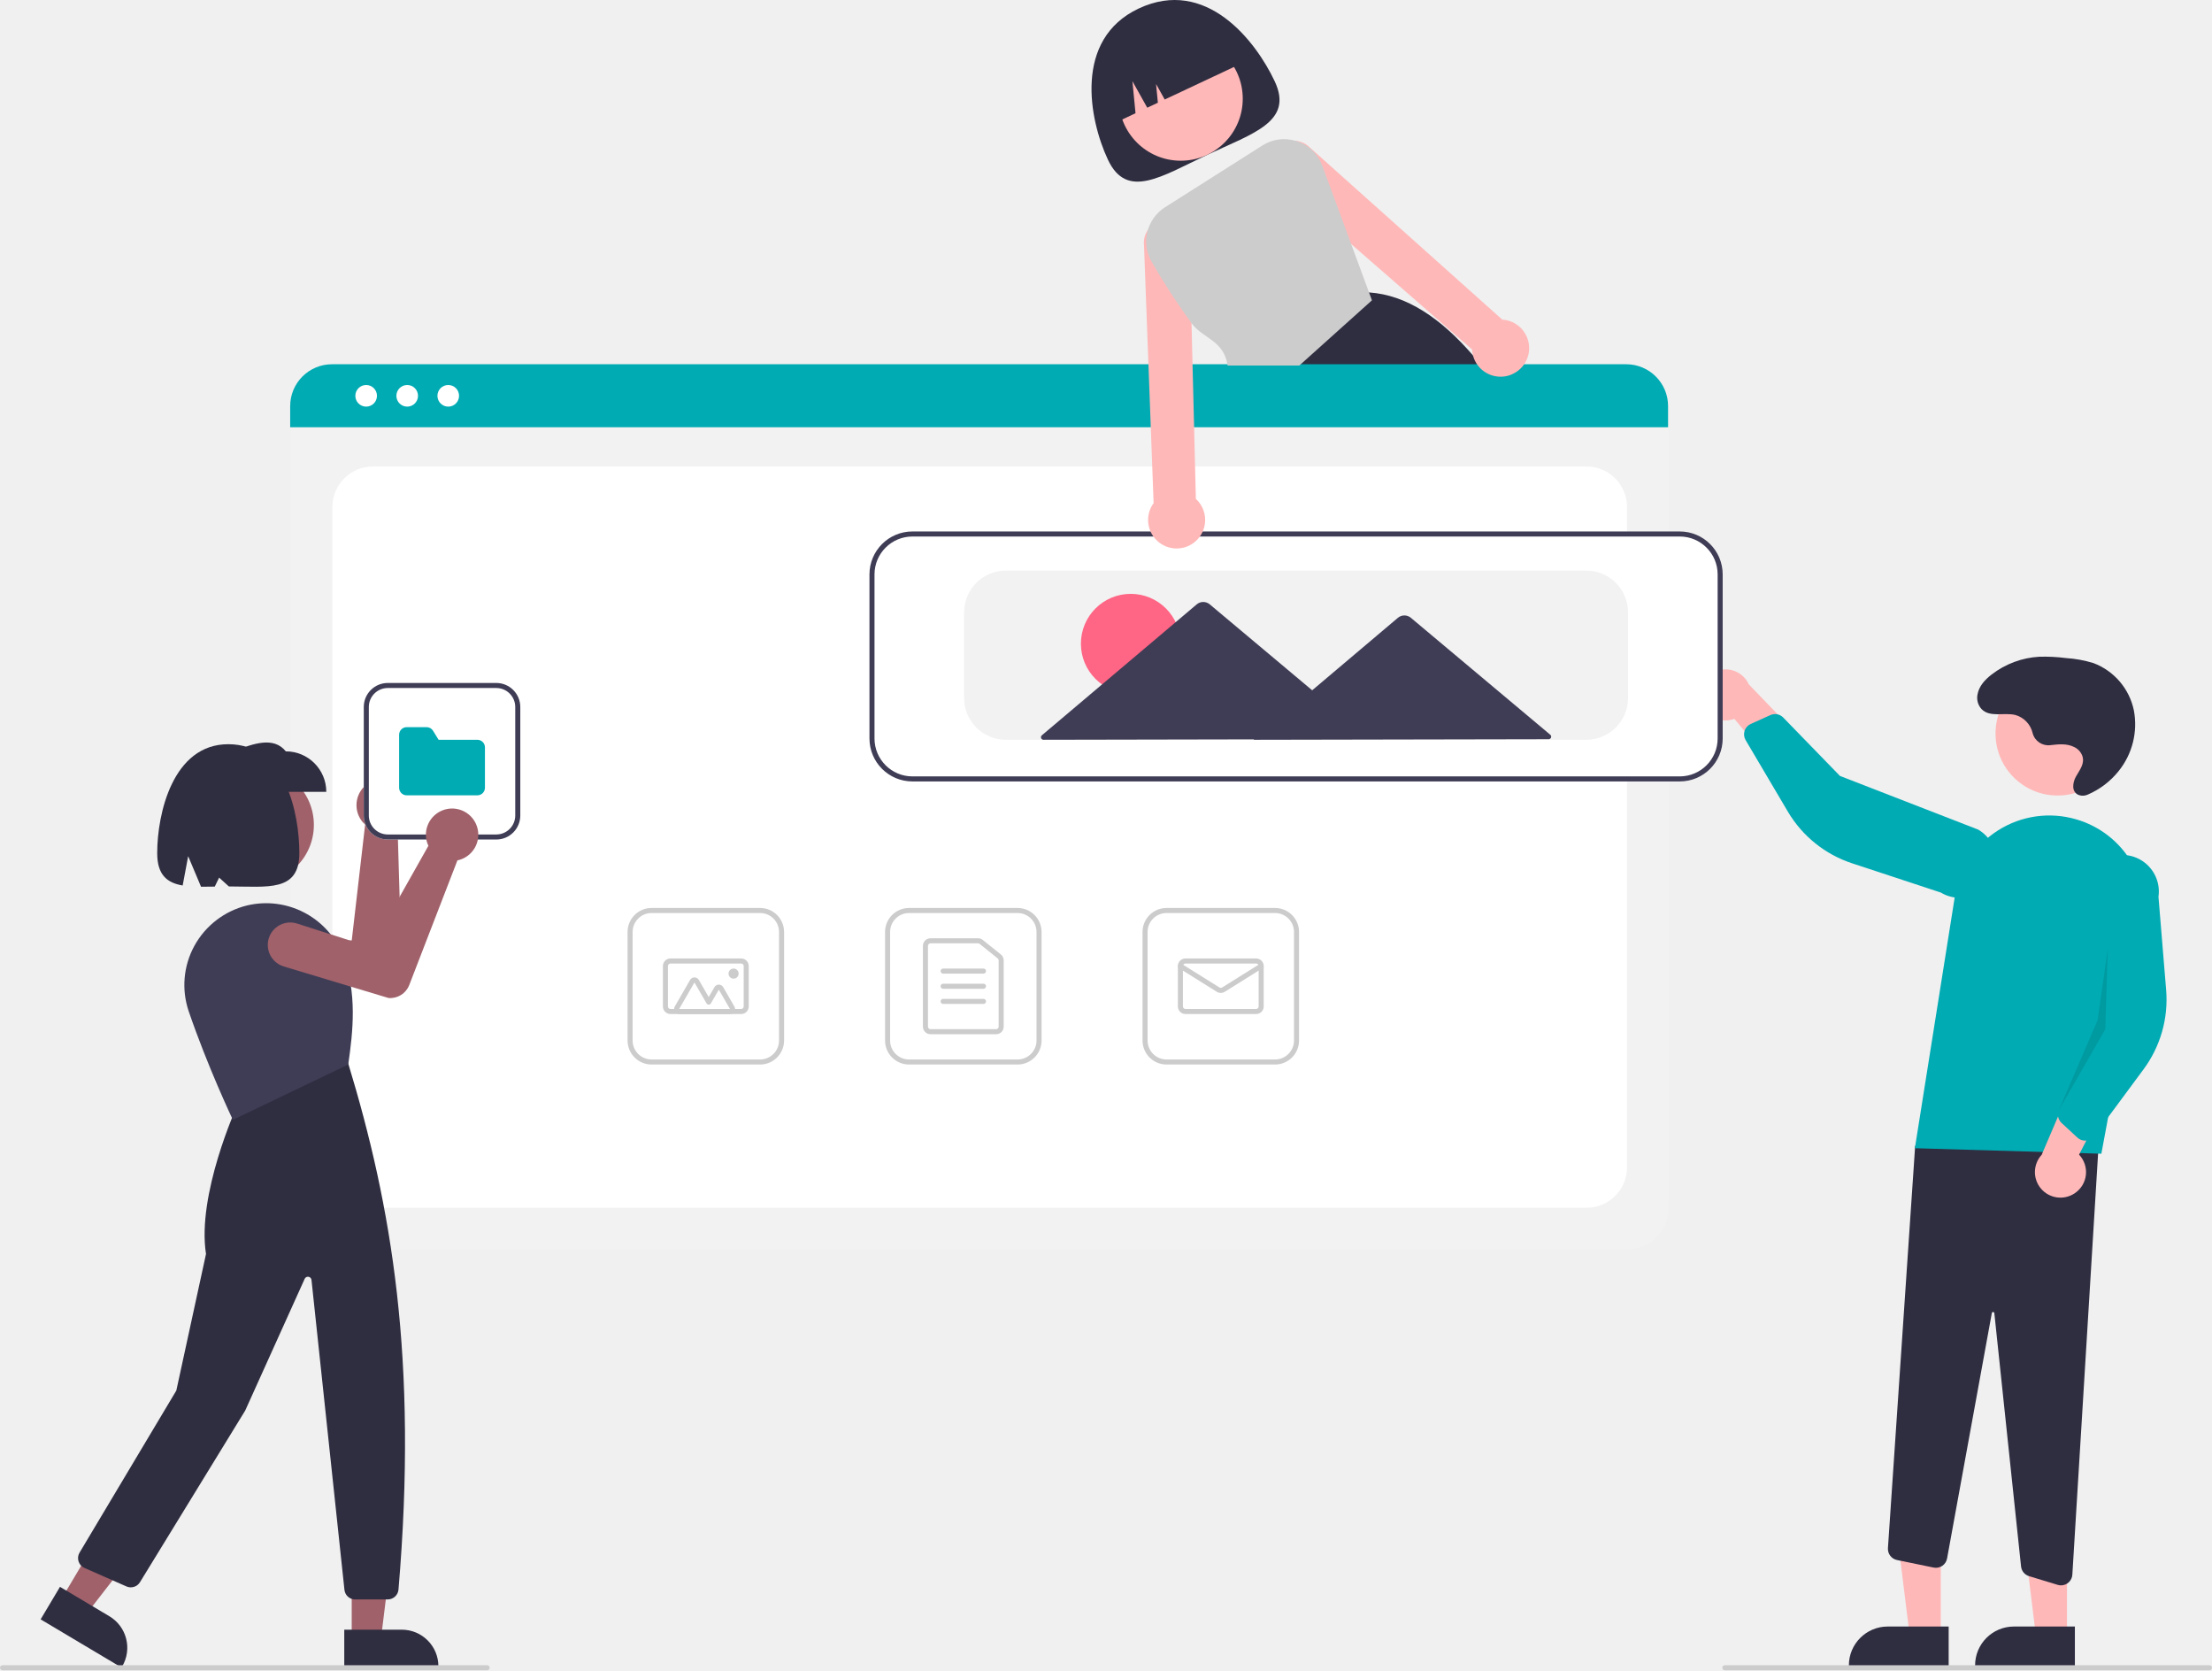
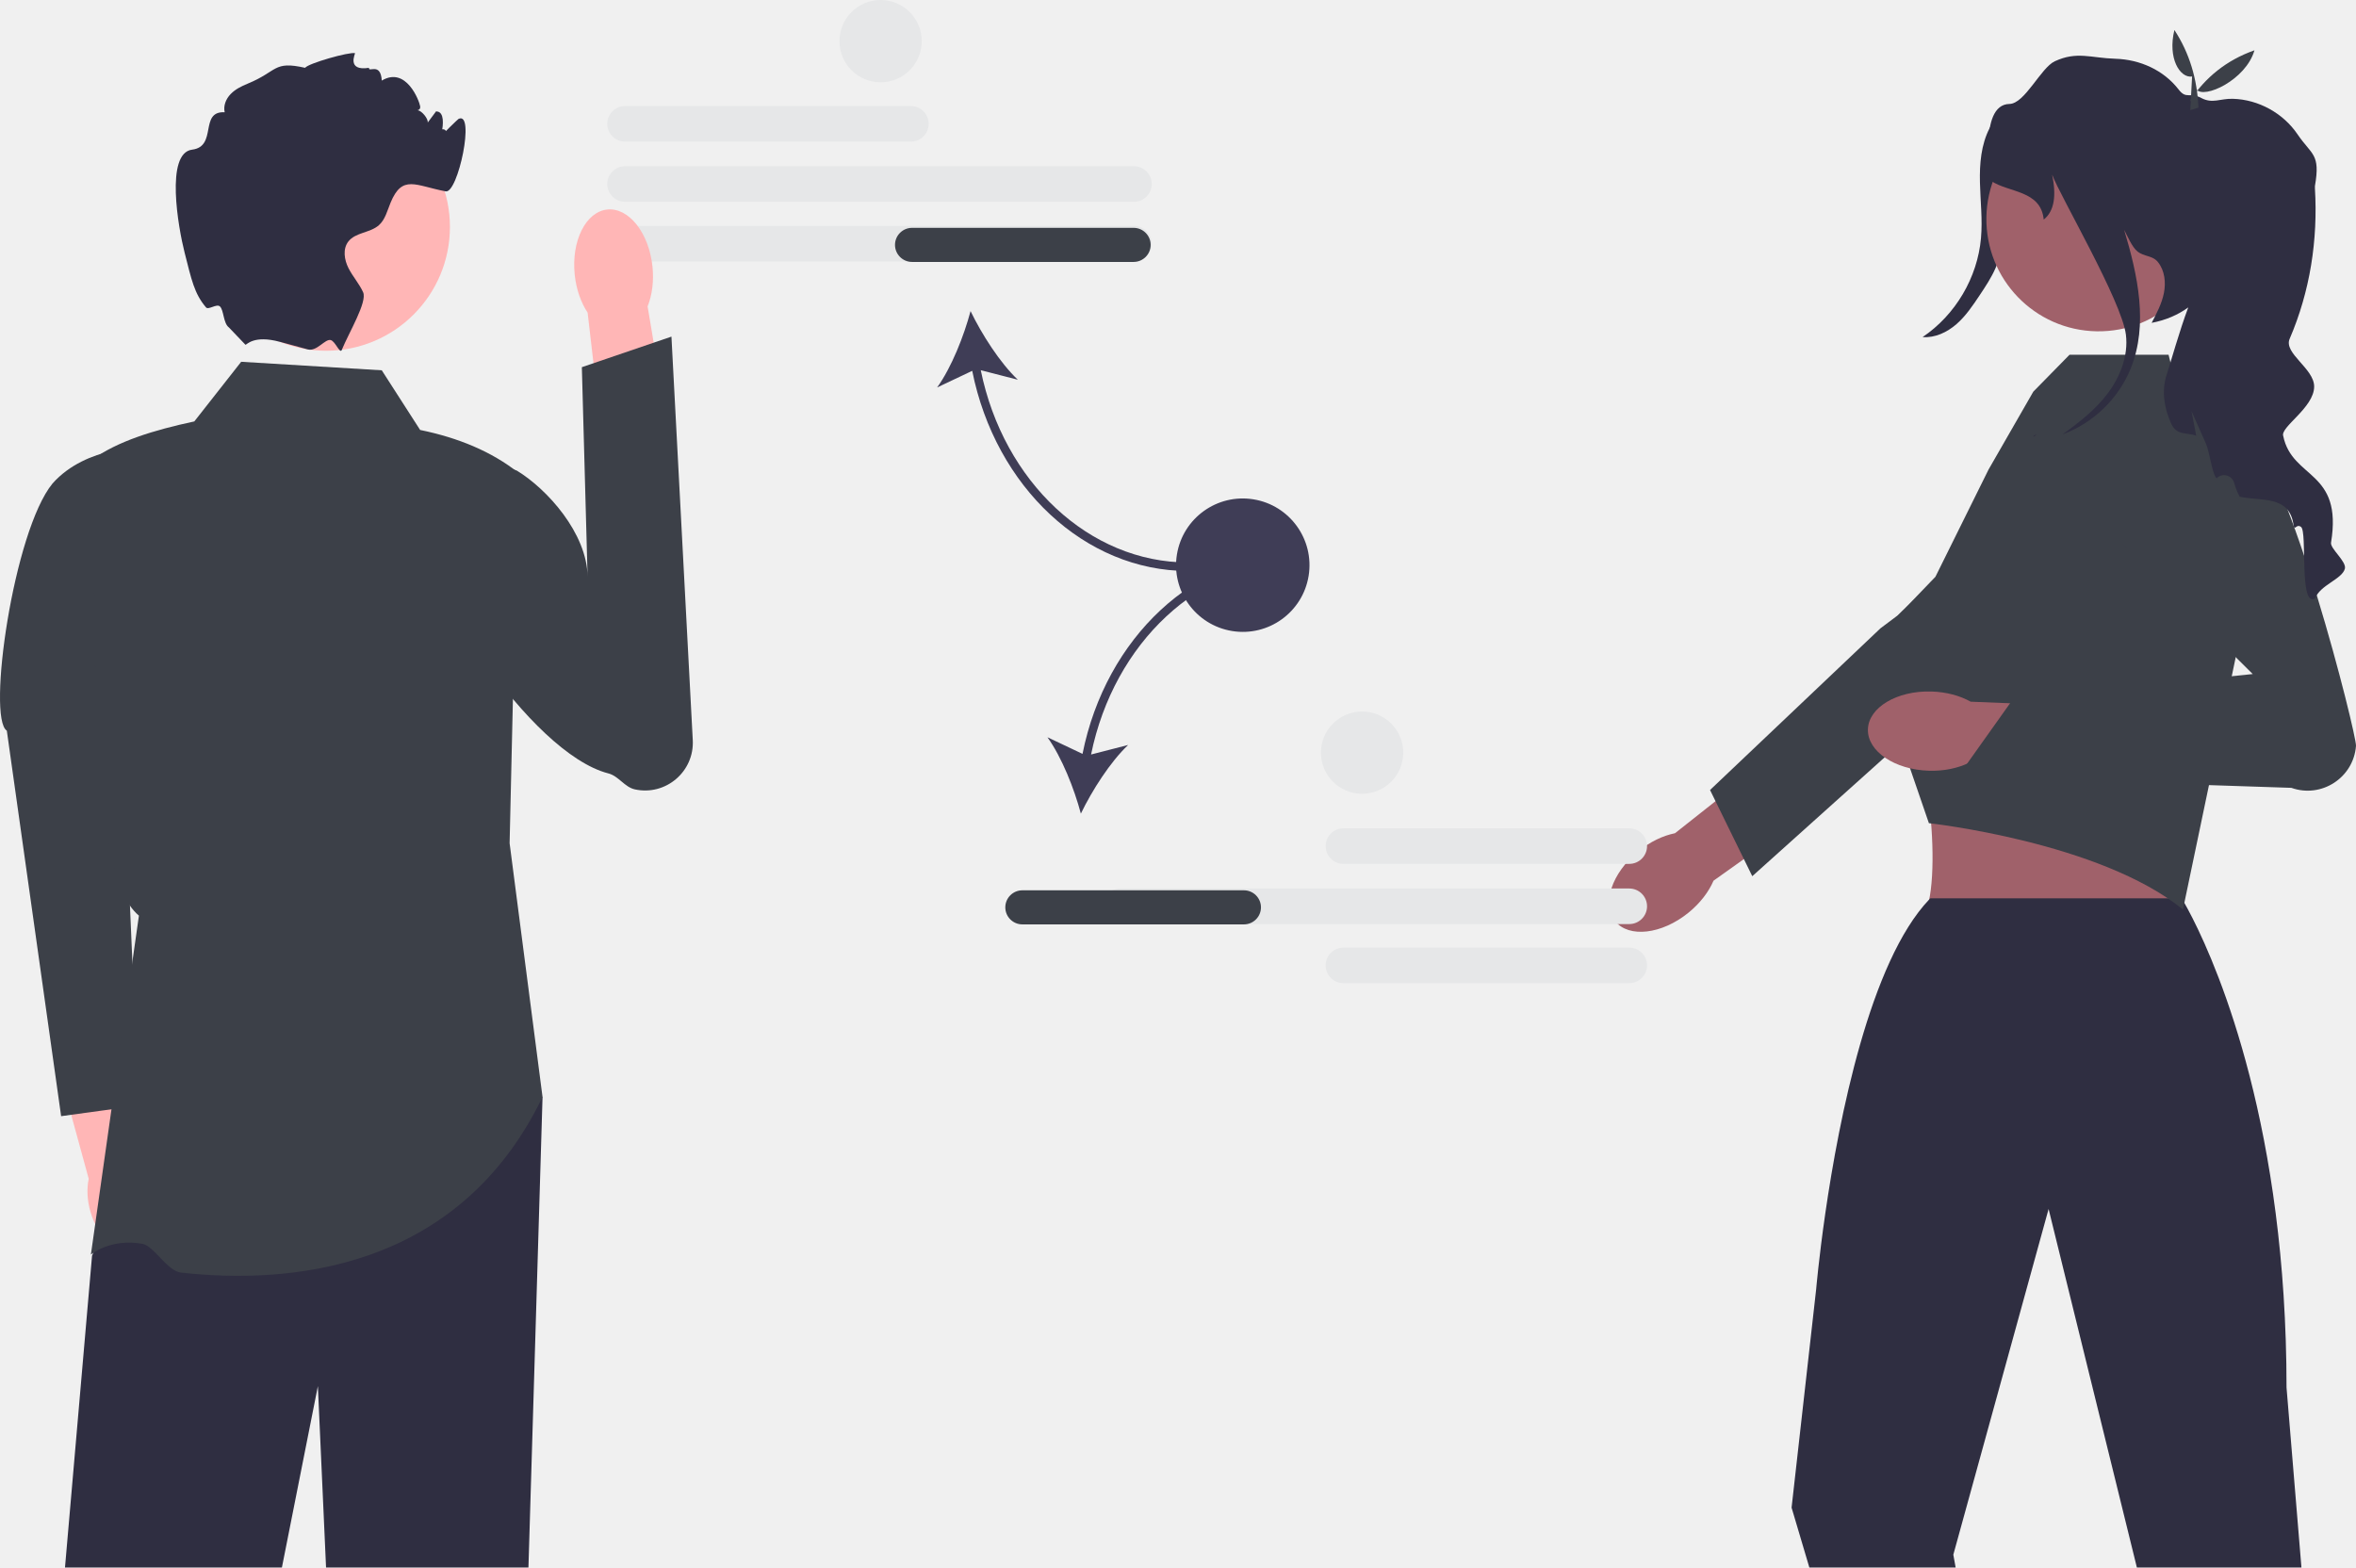
- <svg xmlns="http://www.w3.org/2000/svg" data-name="Layer 1" width="876.272" height="661.473" viewBox="0 0 876.272 661.473">
-   <path d="M685.834,138.655c7.516,15.995-8.411,20.526-26.655,29.099s-31.898,17.942-39.414,1.947-13.615-47.743,12.195-59.871C658.66,97.284,678.318,122.659,685.834,138.655Z" transform="translate(-180.8642 -106.4605)" fill="#2f2e41" />
-   <circle cx="467.746" cy="39.089" r="24.561" fill="#ffb8b8" />
-   <path d="M770.29,254.473c-.85-1.11-1.7-2.2-2.56-3.26q-1.665-2.07-3.35-4.01c-12.73-14.69-26.27-23.94-41.18-24.93h-.02l-.22-.02-29.71,28.96-10.1,9.84.22.54,5.45,13.57h95.49A234.834,234.834,0,0,0,770.29,254.473Z" transform="translate(-180.8642 -106.4605)" fill="#2f2e41" />
-   <path d="M621.902,155.438l0,0,8.792-4.131-1.225-12.683,5.879,10.496,4.202-1.975-.714-7.399,3.43,6.123,31.224-14.673,0,0a26,26,0,0,0-34.589-12.474l-4.525,2.126A26,26,0,0,0,621.902,155.438Z" transform="translate(-180.8642 -106.4605)" fill="#2f2e41" />
-   <path d="M825.39,601.261H312.552a16.519,16.519,0,0,1-16.5-16.5V276.607a12.102,12.102,0,0,1,12.088-12.088H829.593a12.311,12.311,0,0,1,12.297,12.297V584.761A16.519,16.519,0,0,1,825.39,601.261Z" transform="translate(-180.8642 -106.4605)" fill="#f2f2f2" />
-   <path d="M328.552,584.761h480.839a16,16,0,0,0,16-16V307.213a16,16,0,0,0-16-16H328.552a16,16,0,0,0-16,16V568.761A16,16,0,0,0,328.552,584.761Z" transform="translate(-180.8642 -106.4605)" fill="#fff" />
-   <path d="M841.66,275.663H295.82v-8.4a16.574,16.574,0,0,1,16.56-16.55H825.1a16.574,16.574,0,0,1,16.56,16.55Z" transform="translate(-180.8642 -106.4605)" fill="#00abb3" />
-   <circle cx="145.051" cy="156.752" r="4.283" fill="#fff" />
-   <circle cx="161.31" cy="156.752" r="4.283" fill="#fff" />
-   <circle cx="177.569" cy="156.752" r="4.283" fill="#fff" />
-   <path d="M583.974,528.04h-43a9.511,9.511,0,0,1-9.5-9.5v-43a9.511,9.511,0,0,1,9.5-9.5h43a9.511,9.511,0,0,1,9.5,9.5v43A9.511,9.511,0,0,1,583.974,528.04Zm-43-60a7.508,7.508,0,0,0-7.5,7.5v43a7.508,7.508,0,0,0,7.5,7.5h43a7.508,7.508,0,0,0,7.5-7.5v-43a7.508,7.508,0,0,0-7.5-7.5Z" transform="translate(-180.8642 -106.4605)" fill="#ccc" />
-   <path d="M575.474,516.04h-26a3.003,3.003,0,0,1-3-3v-32a3.003,3.003,0,0,1,3-3h18.839a3.007,3.007,0,0,1,1.879.662l7.16,5.754a2.984,2.984,0,0,1,1.121,2.338v26.246A3.003,3.003,0,0,1,575.474,516.04Zm-26-36a1.001,1.001,0,0,0-1,1v32a1.001,1.001,0,0,0,1,1h26a1.001,1.001,0,0,0,1-1v-26.246a.995.995,0,0,0-.374-.779l-7.161-5.754a1.002,1.002,0,0,0-.626-.22Z" transform="translate(-180.8642 -106.4605)" fill="#ccc" />
-   <path d="M570.474,492.04h-16a1,1,0,0,1,0-2h16a1,1,0,0,1,0,2Z" transform="translate(-180.8642 -106.4605)" fill="#ccc" />
-   <path d="M570.474,498.04h-16a1,1,0,0,1,0-2h16a1,1,0,0,1,0,2Z" transform="translate(-180.8642 -106.4605)" fill="#ccc" />
-   <path d="M570.474,504.04h-16a1,1,0,0,1,0-2h16a1,1,0,0,1,0,2Z" transform="translate(-180.8642 -106.4605)" fill="#ccc" />
-   <path d="M685.974,528.04h-43a9.511,9.511,0,0,1-9.5-9.5v-43a9.511,9.511,0,0,1,9.5-9.5h43a9.511,9.511,0,0,1,9.5,9.5v43A9.511,9.511,0,0,1,685.974,528.04Zm-43-60a7.508,7.508,0,0,0-7.5,7.5v43a7.508,7.508,0,0,0,7.5,7.5h43a7.508,7.508,0,0,0,7.5-7.5v-43a7.508,7.508,0,0,0-7.5-7.5Z" transform="translate(-180.8642 -106.4605)" fill="#ccc" />
-   <path d="M678.474,508.04h-28a3.003,3.003,0,0,1-3-3v-16a3.003,3.003,0,0,1,3-3h28a3.003,3.003,0,0,1,3,3v16A3.003,3.003,0,0,1,678.474,508.04Zm-28-20a1.001,1.001,0,0,0-1,1v16a1.001,1.001,0,0,0,1,1h28a1.001,1.001,0,0,0,1-1v-16a1.001,1.001,0,0,0-1-1Z" transform="translate(-180.8642 -106.4605)" fill="#ccc" />
-   <path d="M664.474,499.678a3.003,3.003,0,0,1-1.59-.453l-14.94-9.337a1,1,0,0,1,1.061-1.696l14.94,9.337a1.006,1.006,0,0,0,1.06,0l14.939-9.337a1,1,0,0,1,1.061,1.696l-14.939,9.337A3.004,3.004,0,0,1,664.474,499.678Z" transform="translate(-180.8642 -106.4605)" fill="#ccc" />
-   <path d="M481.974,528.04h-43a9.511,9.511,0,0,1-9.5-9.5v-43a9.511,9.511,0,0,1,9.5-9.5h43a9.511,9.511,0,0,1,9.5,9.5v43A9.511,9.511,0,0,1,481.974,528.04Zm-43-60a7.508,7.508,0,0,0-7.5,7.5v43a7.508,7.508,0,0,0,7.5,7.5h43a7.508,7.508,0,0,0,7.5-7.5v-43a7.508,7.508,0,0,0-7.5-7.5Z" transform="translate(-180.8642 -106.4605)" fill="#ccc" />
-   <path d="M474.474,508.04h-28a3.003,3.003,0,0,1-3-3v-16a3.003,3.003,0,0,1,3-3h28a3.003,3.003,0,0,1,3,3v16A3.003,3.003,0,0,1,474.474,508.04Zm-28-20a1.001,1.001,0,0,0-1,1v16a1.001,1.001,0,0,0,1,1h28a1.001,1.001,0,0,0,1-1v-16a1.001,1.001,0,0,0-1-1Z" transform="translate(-180.8642 -106.4605)" fill="#ccc" />
-   <path d="M470.036,508.04h-20.124a2,2,0,0,1-1.732-3l6.062-10.5a2,2,0,0,1,3.464,0l3.915,6.781,2.268-3.929a2,2,0,0,1,3.464,0l4.415,7.647a2,2,0,0,1-1.732,3Zm0-2h0l-4.415-7.647-3.134,5.429a1.0 1,0,0,1-.866.5h0a1.0 1,0,0,1-.866-.5l-4.781-8.281-6.062,10.5Z" transform="translate(-180.8642 -106.4605)" fill="#ccc" />
-   <circle cx="290.61" cy="385.579" r="2" fill="#ccc" />
-   <polygon points="768.825 648.15 756.565 648.149 750.733 600.861 768.827 600.862 768.825 648.15" fill="#ffb8b8" />
-   <path d="M952.816,766.494l-39.531-.001v-.5a15.386,15.386,0,0,1,15.386-15.386h.001l24.144.001Z" transform="translate(-180.8642 -106.4605)" fill="#2f2e41" />
-   <polygon points="818.825 648.15 806.565 648.149 800.733 600.861 818.827 600.862 818.825 648.15" fill="#ffb8b8" />
-   <path d="M1002.816,766.494l-39.531-.001v-.5a15.386,15.386,0,0,1,15.386-15.386h.001l24.144.001Z" transform="translate(-180.8642 -106.4605)" fill="#2f2e41" />
-   <path d="M996.014,734.111l-11.354-3.454a4.493,4.493,0,0,1-3.166-3.833L970.908,626.498a.48.48,0,0,0-.479-.447.469.469,0,0,0-.51.409l-17.731,97.199a4.5,4.5,0,0,1-5.335,3.6L932.342,724.269a4.516,4.516,0,0,1-3.582-4.712l10.785-159.312,73.138-7.892-10.868,177.727a4.505,4.505,0,0,1-4.484,4.228A4.526,4.526,0,0,1,996.014,734.111Z" transform="translate(-180.8642 -106.4605)" fill="#2f2e41" />
-   <circle cx="815.08" cy="290.487" r="24.561" fill="#ffb8b8" />
-   <path d="M939.433,561.18l15.858-99.851a37.857,37.857,0,0,1,48.005-30.399h0a37.743,37.743,0,0,1,26.601,43.262l-16.591,89.172Z" transform="translate(-180.8642 -106.4605)" fill="#00abb3" />
-   <path d="M1002.725,579.046a10.056,10.056,0,0,0,1.747-15.32l16.396-31.751-18.465,1.97-12.739,29.849a10.11,10.11,0,0,0,13.061,15.251Z" transform="translate(-180.8642 -106.4605)" fill="#ffb8b8" />
-   <path d="M1006.236,558.126a4.506,4.506,0,0,1-2.426-1.151l-6.273-5.797a4.515,4.515,0,0,1-1.092-5.054l12.537-29.718-1.779-58.72a14.497,14.497,0,1,1,28.727,3.919l3.041,36.912a46.373,46.373,0,0,1-8.938,31.397l-19.552,26.432a4.505,4.505,0,0,1-3.195,1.804A4.455,4.455,0,0,1,1006.236,558.126Z" transform="translate(-180.8642 -106.4605)" fill="#00abb3" />
-   <path d="M854.505,383.566a10.056,10.056,0,0,0,13.426,7.582l22.846,27.478,5.385-17.772-22.52-23.369a10.11,10.11,0,0,0-19.137,6.081Z" transform="translate(-180.8642 -106.4605)" fill="#ffb8b8" />
-   <path d="M872.401,394.955a4.506,4.506,0,0,1,2.006-1.786l7.784-3.517a4.515,4.515,0,0,1,5.08.965l22.478,23.132,54.766,21.257a14.497,14.497,0,1,1-14.809,24.926l-35.177-11.592a46.374,46.374,0,0,1-25.427-20.472l-16.717-28.31a4.505,4.505,0,0,1-.415-3.646A4.454,4.454,0,0,1,872.401,394.955Z" transform="translate(-180.8642 -106.4605)" fill="#00abb3" />
-   <polygon points="835.002 375.652 834.002 407.652 815.58 439.663 830.962 403.99 835.002 375.652" opacity="0.1" />
-   <path d="M993.13,401.563a6.423,6.423,0,0,1-7.031-4.702,9.764,9.764,0,0,0-6.951-7.274c-4.505-1.029-10.012,1.091-13.314-2.322a6.637,6.637,0,0,1-1.575-5.842c.608-3.317,2.981-5.823,5.563-7.827a34.062,34.062,0,0,1,18.866-7.051,67.677,67.677,0,0,1,10.621.528,47.009,47.009,0,0,1,10.864,1.985,25.576,25.576,0,0,1,16.002,18.68,29.528,29.528,0,0,1-6.057,24.13,31.702,31.702,0,0,1-12.161,9.259,4.744,4.744,0,0,1-3.606.183c-2.957-1.176-2.474-4.839-1.126-7.283,1.443-2.615,3.663-5.146,2.503-8.329a6.302,6.302,0,0,0-3.127-3.366c-2.94-1.499-6.228-1.145-9.389-.78Z" transform="translate(-180.8642 -106.4605)" fill="#2f2e41" />
-   <path d="M846.297,415.433h-304a16.519,16.519,0,0,1-16.5-16.5v-65a16.519,16.519,0,0,1,16.5-16.5h304a16.519,16.519,0,0,1,16.5,16.5v65A16.519,16.519,0,0,1,846.297,415.433Z" transform="translate(-180.8642 -106.4605)" fill="#fff" />
-   <path d="M846.297,415.933h-304a17.019,17.019,0,0,1-17-17v-65a17.019,17.019,0,0,1,17-17h304a17.019,17.019,0,0,1,17,17v65A17.019,17.019,0,0,1,846.297,415.933Zm-304-97a15.017,15.017,0,0,0-15,15v65a15.017,15.017,0,0,0,15,15h304a15.017,15.017,0,0,0,15-15v-65a15.017,15.017,0,0,0-15-15Z" transform="translate(-180.8642 -106.4605)" fill="#3f3d56" />
-   <path d="M809.297,399.433h-230a16.519,16.519,0,0,1-16.5-16.5v-34a16.519,16.519,0,0,1,16.5-16.5h230a16.519,16.519,0,0,1,16.5,16.5v34A16.519,16.519,0,0,1,809.297,399.433Z" transform="translate(-180.8642 -106.4605)" fill="#f2f2f2" />
-   <circle cx="447.928" cy="254.915" r="19.732" fill="#ff6584" />
-   <path d="M795.004,397.442l-27.853-23.36-27.372-22.956a4,4,0,0,0-5.153.01l-27.283,23.062-6.664,5.633-10.048-8.427-30.537-25.611a4,4,0,0,0-5.152.01l-30.438,25.728-30.917,26.133a1.0 1,0,0,0,.647,1.764l63.387-.122,20.064-.039-.196.166,59.808-.115,57.067-.11A1.0 1,0,0,0,795.004,397.442Z" transform="translate(-180.8642 -106.4605)" fill="#3f3d56" />
-   <path d="M1056.136,767.933h-192a1,1,0,0,1,0-2h192a1,1,0,0,1,0,2Z" transform="translate(-180.8642 -106.4605)" fill="#ccc" />
-   <path d="M784.92,238.373a11.221,11.221,0,0,0-7.25-5.1,10.301,10.301,0,0,0-1.66-.21l-76.19-68.12a9.015,9.015,0,0,0-5.63-2.69,7.67,7.67,0,0,0-1.27-.04,9.055,9.055,0,0,0-5.96,15.48l29.17,25.43,47.9,41.75a11.916,11.916,0,0,0,.35,2.33,11.266,11.266,0,0,0,9.67,8.37,11.092,11.092,0,0,0,6.05-1,11.407,11.407,0,0,0,3.88-2.97c.11-.13.21-.25.31-.39a11.293,11.293,0,0,0,.63-12.84Z" transform="translate(-180.8642 -106.4605)" fill="#ffb8b8" />
-   <path d="M654.6,304.023l-.71-28.86-.6-23.95-.41-16.76-.81-32.67a9.046,9.046,0,0,0-15.71-5.25,6.923,6.923,0,0,0-.75.96,8.936,8.936,0,0,0-1.56,6.05l1.78,47.67.89,23.95,1.14,30.55a12.047,12.047,0,0,0-.89,1.41,11.248,11.248,0,0,0-.71,8.84,11.311,11.311,0,0,0,15.56,6.63,11.301,11.301,0,0,0,2.78-18.57Z" transform="translate(-180.8642 -106.4605)" fill="#ffb8b8" />
-   <path d="M723.201,222.273l-7.07-19.15-11.44-31.02a16.006,16.006,0,0,0-9.95-9.68c-.18-.06-.37-.12-.55-.17a15.984,15.984,0,0,0-13.24,1.82l-38.53,24.44a16.093,16.093,0,0,0-5.27,21.75,276.323,276.323,0,0,0,15.73,24.19c4.49,6.11,12.85,6.76,14.3,16.76h28.41l28.76-25.82Z" transform="translate(-180.8642 -106.4605)" fill="#ccc" />
-   <circle cx="101.165" cy="326.682" r="23.172" fill="#a0616a" />
-   <path d="M338.916,417.193q.343.273.664.578a10.38,10.38,0,0,1-.417,15.484,9.722,9.722,0,0,1-.814.613l1.568,52.945a8.061,8.061,0,0,1-5.545,7.867l-.096.021-42.989,4.578a8.899,8.899,0,1,1-1.722-17.713l30.644-2.699,5.3-45.851a9.876,9.876,0,0,1-.972-.99,10.38,10.38,0,0,1,14.378-14.833Z" transform="translate(-180.8642 -106.4605)" fill="#a0616a" />
-   <polygon points="139.328 649.174 150.895 649.174 156.397 604.561 139.326 604.561 139.328 649.174" fill="#a0616a" />
-   <path d="M317.242,751.858l22.778-.001h.001a14.516,14.516,0,0,1,14.516,14.516v.472l-37.294.001Z" transform="translate(-180.8642 -106.4605)" fill="#2f2e41" />
-   <polygon points="24.366 633.182 34.304 639.099 61.857 603.582 47.189 594.849 24.366 633.182" fill="#a0616a" />
-   <path d="M204.627,734.889l19.572,11.653.001 0a14.516,14.516,0,0,1,5.046,19.899l-.241.405L196.96,747.767Z" transform="translate(-180.8642 -106.4605)" fill="#2f2e41" />
-   <path d="M334.488,739.877H321.536a4.238,4.238,0,0,1-4.221-3.797L304.258,613.343a1.415,1.415,0,0,0-2.697-.433l-23.555,52.159-41.704,68.003a4.266,4.266,0,0,1-5.329,1.666l-16.66-7.33a4.247,4.247,0,0,1-1.935-6.064l38.337-64.192,11.758-54.085c-3.698-23.455,12.155-58.326,12.316-58.676l.079-.17,43.668-17.068.219.268c17.221,56.514,27.715,117.332,19.967,208.568A4.274,4.274,0,0,1,334.488,739.877Z" transform="translate(-180.8642 -106.4605)" fill="#2f2e41" />
-   <path d="M273.107,549.934l-.203-.427c-.097-.205-9.807-20.684-17.292-42.571a32.285,32.285,0,0,1,2.239-25.873,32.637,32.637,0,0,1,20.813-16.004h0A32.677,32.677,0,0,1,316.591,484.627c5.937,14.847,4.045,30.695,2.264,43.157l-.035.25-.227.109Z" transform="translate(-180.8642 -106.4605)" fill="#3f3d56" />
-   <path d="M310.124,420.054H273.33V404.015c8.076-3.208,15.978-5.937,20.756,0a16.038,16.038,0,0,1,16.038,16.038Z" transform="translate(-180.8642 -106.4605)" fill="#2f2e41" />
-   <path d="M271.293,401.185c-21.996,0-28.153,27.571-28.153,43.126,0,8.674,3.923,11.777,10.088,12.827l2.177-11.611,5.099,12.111c1.732.009,3.551-.025,5.437-.06l1.729-3.56,3.855,3.496c15.441.023,27.921,2.274,27.921-13.203C299.445,428.756,294.046,401.185,271.293,401.185Z" transform="translate(-180.8642 -106.4605)" fill="#2f2e41" />
-   <path d="M373.864,767.933h-192a1,1,0,1,1,0-2h192a1,1,0,0,1,0,2Z" transform="translate(-180.8642 -106.4605)" fill="#ccc" />
-   <path d="M377.474,438.933h-43a9.511,9.511,0,0,1-9.5-9.5v-43a9.511,9.511,0,0,1,9.5-9.5h43a9.511,9.511,0,0,1,9.5,9.5v43A9.511,9.511,0,0,1,377.474,438.933Z" transform="translate(-180.8642 -106.4605)" fill="#fff" />
-   <path d="M377.474,438.933h-43a9.511,9.511,0,0,1-9.5-9.5v-43a9.511,9.511,0,0,1,9.5-9.5h43a9.511,9.511,0,0,1,9.5,9.5v43A9.511,9.511,0,0,1,377.474,438.933Zm-43-60a7.508,7.508,0,0,0-7.5,7.5v43a7.508,7.508,0,0,0,7.5,7.5h43a7.508,7.508,0,0,0,7.5-7.5v-43a7.508,7.508,0,0,0-7.5-7.5Z" transform="translate(-180.8642 -106.4605)" fill="#3f3d56" />
-   <path d="M369.974,421.433h-28a3.003,3.003,0,0,1-3-3v-21a3.003,3.003,0,0,1,3-3h7.882a2.981,2.981,0,0,1,2.555,1.427l2.198,3.573h15.364a3.003,3.003,0,0,1,3,3v16A3.003,3.003,0,0,1,369.974,421.433Z" transform="translate(-180.8642 -106.4605)" fill="#00abb3" />
-   <path d="M369.064,432.042q.21.384.388.79a10.38,10.38,0,0,1-6.393,14.109,9.72,9.72,0,0,1-.988.25l-19.099,49.405a8.061,8.061,0,0,1-8.163,5.099l-.096-.018-41.397-12.462a8.899,8.899,0,1,1,5.286-16.993l29.29,9.404,22.676-40.202a9.876,9.876,0,0,1-.511-1.289,10.38,10.38,0,0,1,19.007-8.091Z" transform="translate(-180.8642 -106.4605)" fill="#a0616a" />
+ <svg xmlns="http://www.w3.org/2000/svg" width="552.941" height="367.92" viewBox="0 0 552.941 367.92">
+   <path d="M213.78,33.239h-67.085c-2.301,0-4.174-1.872-4.174-4.174s1.873-4.174,4.174-4.174h67.085c2.301,0,4.174,1.872,4.174,4.174s-1.873,4.174-4.174,4.174Z" fill="#e6e7e8" />
+   <path d="M266.133,47.366h-119.438c-2.301,0-4.174-1.872-4.174-4.174s1.873-4.174,4.174-4.174h119.438c2.301,0,4.174,1.872,4.174,4.174s-1.873,4.174-4.174,4.174h0Z" fill="#e6e7e8" />
+   <path d="M266.133,61.366h-119.438c-2.301,0-4.174-1.872-4.174-4.174s1.873-4.174,4.174-4.174h119.438c2.301,0,4.174,1.872,4.174,4.174s-1.873,4.174-4.174,4.174h0Z" fill="#e6e7e8" />
+   <path d="M278.785,134.019v-2c-23.085,0-43.245-18.858-48.604-45.126l8.698,2.238c-4.207-3.986-8.457-10.659-11.094-16.112-1.557,5.854-4.466,13.212-7.841,17.922l8.23-3.899c5.472,27.328,26.498,46.976,50.611,46.976Z" fill="#3f3d56" />
+   <path d="M270.053,57.48c0,2.206-1.794,4-4,4h-52c-2.206,0-4-1.794-4-4s1.794-4,4-4h52c2.206,0,4,1.794,4,4Z" fill="#3c4048" />
+   <g>
+     <g>
+       <path d="M35.904,280.297c-.792-2.756-2.147-5.108-3.761-6.785l-5.864-26.73-12.781,3.131,7.324,26.778c-.482,2.266-.385,4.97,.406,7.727,1.808,6.297,6.56,10.479,10.612,9.341,4.053-1.138,5.872-7.165,4.063-13.462h-0Z" fill="#ffb6b6" />
+       <path d="M34.136,104.956s-13.805-.476-21.805,8.524C3.165,124.676-3.1,168.547,1.603,171.501l12.743,90.485,18.171-2.497-4.663-108.569,6.282-45.964v0Z" fill="#3c4048" />
+     </g>
+     <polygon points="127.331 257.48 124.023 367.917 76.523 367.917 74.603 325.347 66.163 367.917 15.253 367.917 21.603 294.737 28.163 279.347 32.603 268.917 127.331 257.48" fill="#2f2e41" />
+     <path d="M89.603,86.917l-33-2-11,14c-9.5,2.034-18.081,4.66-24,9,1.416,41.926-1.695,96.442,11,107l-11.273,79.563s4.546-3.895,12.14-2.52c2.623,.475,5.79,6.385,9.014,6.743,24.77,2.752,64.937-.078,84.846-41.223l-7.727-59.563,2-87c-6.252-4.942-14.026-8.154-23-10l-9-14v-0Z" fill="#3c4048" />
+     <g>
+       <path d="M153.134,62.578c.358,3.467-.097,6.727-1.144,9.341l5.497,32.812-15.69,2.159-3.887-33.517c-1.559-2.345-2.671-5.444-3.029-8.911-.818-7.92,2.605-14.763,7.645-15.283s9.789,5.478,10.607,13.398v0h-0Z" fill="#ffb6b6" />
+       <path d="M100.971,113.424c-1.643,2.424-1.185,5.148-1.577,8.422-1.665,13.896,24.964,54.96,43.39,59.688,2.418,.62,3.795,3.229,6.236,3.753h0c7.23,1.554,13.961-4.184,13.57-11.569l-5.005-94.708-21.027,7.172,1.346,49.171c-.134-10.187-9.488-20.559-16.573-24.873,0,0-14.351-5.922-20.36,2.944Z" fill="#3c4048" />
+     </g>
+     <g>
+       <circle cx="76.528" cy="53.262" r="29.068" fill="#ffb6b6" />
+       <path d="M103.603,31.917c-.25,.06,3.826-3.913,4-4,4-2-.11,17.55-3,17-7.11-1.35-10.18-4.03-12.94,2.66-.77,1.86-1.25,3.96-2.75,5.29-2.06,1.81-5.48,1.66-7.16,3.82-1.35,1.74-.96,4.3,.04,6.26,1,1.97,2.52,3.64,3.43,5.65,1.02,2.26-3.33,9.45-4.99,13.49v.01l-.01,.024c-.441,1.06-1.489-1.993-2.596-2.298-1.324-.365-3.275,2.762-5.384,2.194-.01,0-.02-.01-.03-.01-2.01-.56-4.25-1.16-6.47-1.76h-.01c-6.25-1.7-7.83,.74-8.13,.67l-3.88-4.06c-1.332-.97-1.181-4.099-2.12-4.94-.768-.687-2.682,.901-3.246,.24-2.766-3.24-3.403-6.481-5.034-12.88-1.49-5.85-4.58-23.36,1.77-24.15,5.99-.75,1.61-9.09,7.64-8.78-.36-1.52,.31-3.15,1.4-4.27,1.08-1.13,2.52-1.83,3.97-2.43,7.15-2.92,5.96-5.43,13.5-3.73,.75-1.05,10.367-3.787,11.727-3.437,.1,.02-2.097,4.287,3.273,3.437-.2,1.23,2.727-1.437,3,3,5.727-3.437,8.81,4.79,9,6,.25,1.51-2.03,.74-.51,.97,.9,.14,2.44,1.97,2.29,2.88,.65-.88,1.3-1.75,1.96-2.63,.12,.01,.23,.03,.35,.05,3.04,.58-.445,10.518-.32,7.42,.23-5.69,4.26-2.36,1.23-1.69h0Z" fill="#2f2e41" />
+     </g>
+   </g>
+   <path d="M474.37,25.958c-1.074,8.827-2.248,17.643-3.52,26.443-.517,3.575-1.063,7.194-2.502,10.508-.982,2.261-2.357,4.327-3.724,6.378-1.616,2.424-3.258,4.879-5.453,6.795s-5.045,3.262-7.949,3.036c7.706-5.188,12.886-13.962,13.704-23.215,.385-4.35-.143-8.722-.244-13.088-.101-4.366,.264-8.883,2.278-12.758s5.993-6.976,10.358-6.866l-2.948,2.766h0Z" fill="#2f2e41" />
+   <g>
+     <path d="M396.268,214.231h0c-6.271,5.086-13.977,5.974-17.214,1.983s-.777-11.348,5.494-16.434c2.745-2.226,5.765-3.648,8.565-4.208l26.84-21.217,9.688,12.807-27.488,19.556c-1.126,2.624-3.141,5.285-5.886,7.512h-0l0,0Z" fill="#a0616a" />
+     <path d="M401.338,185.428l39.993-37.948,4-3s22.958-22.366,28.902-22.879c2.518-.216,5.036,.411,7.157,1.789,3.427,2.222,5.202,5.88,5.202,9.566,0,3.081-1.241,6.176-3.78,8.455l-36.614,32.869-15.576,13.982-19.371,17.394-1.97-4.011-6.659-13.592-1.284-2.626v0l0-0Z" fill="#3c4048" />
+   </g>
+   <path d="M486.853,159.746l-40.043,12.265c6.704,1.889,9.511,42.74,3.272,44.008,0,0,66.365,4.72,62.743,0-4.414-5.754,1.506-43.992,4.329-44.008l-30.301-12.265Z" fill="#a0616a" />
+   <path d="M540.136,367.92l-3.5-42.24c0-15.11-.98-28.76-2.55-40.93-6.29-48.85-22.06-73.89-22.06-73.89h-59c-.08,.09-.16,.16-.24,.25l-.01,.01c-13.92,14.63-21.16,51.42-24.38,73.63-1.53,10.57-2.15,17.84-2.15,17.84l-5.77,51.28,4.17,14.05h34.33l-.54-3.01,22.09-80.16,.27-.98,.24,.98,20.48,83.17h38.62v-0Z" fill="#2f2e41" />
+   <path d="M454.235,135.379l12.467-25.167,10.505-18.284,8.495-8.657h23.249l2.164,8.657,12.986,7.214,4.593,36.073-16.365,78.265c-19.479-15.872-59.628-20.268-59.628-20.268l-6.505-18.931-4.3-22.805-.519-2.727,12.857-13.37h0v0Z" fill="#3c4048" />
+   <g>
+     <path d="M452.74,180.905h0c-8.07-.229-14.495-4.578-14.349-9.714,.146-5.136,6.806-9.113,14.877-8.884,3.533,.1,6.75,.99,9.239,2.39l34.185,1.399-.998,16.028-33.593-3.081c-2.564,1.256-5.827,1.962-9.359,1.862h-0l-0,0Z" fill="#a0616a" />
+     <path d="M496.457,126.198l32.246,32.014-56.168,5.752-13.053,18.36,78.288,2.596c7.064,2.515,14.587-2.366,15.169-9.842v-0c.196-2.524-15.887-66.572-25.624-72.518-11.412-6.969-30.858,23.638-30.858,23.638l6.369-10.603-6.369,10.603Z" fill="#3c4048" />
+   </g>
+   <circle cx="492.526" cy="51.433" r="26.333" transform="translate(433.1594 543.0663) rotate(-89.07621)" fill="#a0616a" />
+   <path d="M550.331,133.48c-.66,2.5-5.8,3.79-7,7-3.82,2.18-1.75-15.63-3.29-16.8-1.19-.89-1.51,1.26-1.78-.59-1.02-6.94-7.69-5.39-12.63-6.51-.56-1.09-.99-2.15-1.27-3.18-.5-1.86-2.78-2.51-4.13-1.14-.61-.54-1.05-2.45-1.48-4.36-.31-1.39-.62-2.78-.98-3.66l-3.44-7.76,1.11,5.78c-2.25-.81-4.52,.03-5.83-2.75-1.68-3.57-2.35-7.75-1.13-11.5,1.11-3.4,2.98-10.21,5.09-15.85-2.39,1.73-5.26,2.99-8.59,3.62,1.18-2.24,2.38-4.52,2.88-7.01,.49-2.49,.19-5.26-1.39-7.24-1.3-1.63-3.22-1.22-4.84-2.53-1.26-1.02-2.35-3.63-3.11-5.06,3.24,10.77,5.69,22.21,1.57,32.49-2.85,7.12-8.85,12.91-16.05,15.54,3.83-2.74,7.57-5.66,10.44-9.38,3.07-3.99,5.07-9.03,4.46-14.03-.96-7.85-15.52-32.68-17.31-37.56,.98,4.77,.6,8.49-1.98,10.54-.67-6.92-8.21-6.29-12.32-9.06,0,0-3.18-17.97,4.28-18.08,3.6-.05,7.37-8.51,10.64-10.02,5.22-2.41,8.42-.77,14.21-.59,5.78,.17,11.33,2.66,14.86,7.23,1.85,2.39,2.53,.49,5.31,1.98,2.64,1.41,4.42,.1,7.41,.19,5.99,.16,11.8,3.36,15.16,8.31,3.36,4.96,5.43,4.5,4.1,12.17-.02,.09-.02,.27,0,.54,.73,12.08-1.14,24.19-5.93,35.31-1.48,3.42,5.759,6.95,5.749,11.22-.01,4.96-7.999,9.48-7.259,11.6,2.12,10.21,14.03,7.94,11.22,25.03-.23,1.39,3.69,4.44,3.25,6.11Z" fill="#2f2e41" />
+   <path d="M477.378,102.211c.22-.07,.44-.15,.66-.24-.28,.2-.55,.39-.83,.59l.17-.35Z" fill="#2f2e41" />
+   <path d="M514.47,17.96c-2.865,.426-5.775-4.327-4.148-10.918,3.544,5.42,5.356,11.521,5.641,18.222l-1.91,.592,.417-7.896Z" fill="#3c4048" />
+   <path d="M529.106,11.808c-1.955,6.927-11.882,11.562-13.635,9.152l-.201,4.131-1.227-1.579c3.56-5.294,8.413-9.356,15.063-11.704h0Z" fill="#3c4048" />
+   <g>
+     <path d="M311.121,198.594c0-2.301,1.873-4.174,4.174-4.174h67.085c2.301,0,4.174,1.873,4.174,4.174s-1.873,4.174-4.174,4.174h-67.085c-2.301,0-4.174-1.873-4.174-4.174Z" fill="#e6e7e8" />
+     <path d="M311.121,226.594c0-2.301,1.873-4.174,4.174-4.174h67.085c2.301,0,4.174,1.873,4.174,4.174s-1.873,4.174-4.174,4.174h-67.085c-2.301,0-4.174-1.873-4.174-4.174Z" fill="#e6e7e8" />
+     <path d="M262.941,216.895c-2.301,0-4.174-1.873-4.174-4.174s1.873-4.174,4.174-4.174h119.438c2.301,0,4.174,1.873,4.174,4.174s-1.873,4.174-4.174,4.174h-119.438Z" fill="#e6e7e8" />
+   </g>
+   <g>
+     <path d="M254.062,176.947l-8.23-3.899c3.376,4.711,6.284,12.068,7.841,17.922,2.637-5.453,6.887-12.126,11.094-16.112l-8.698,2.238c5.36-26.268,25.519-45.126,48.604-45.126v-2c-24.113,0-45.139,19.648-50.611,46.976Z" fill="#3f3d56" />
+     <path d="M291.941,216.971h-52c-2.206,0-4-1.794-4-4s1.794-4,4-4h52c2.206,0,4,1.794,4,4s-1.794,4-4,4Z" fill="#3c4048" />
+   </g>
+   <circle cx="291.673" cy="132.657" r="15.657" transform="translate(114.008 399.3151) rotate(-80.78253)" fill="#3f3d56" />
+   <circle cx="206.673" cy="9.657" r="9.657" fill="#e6e7e8" />
+   <circle cx="319.673" cy="176.657" r="9.657" fill="#e6e7e8" />
</svg>
